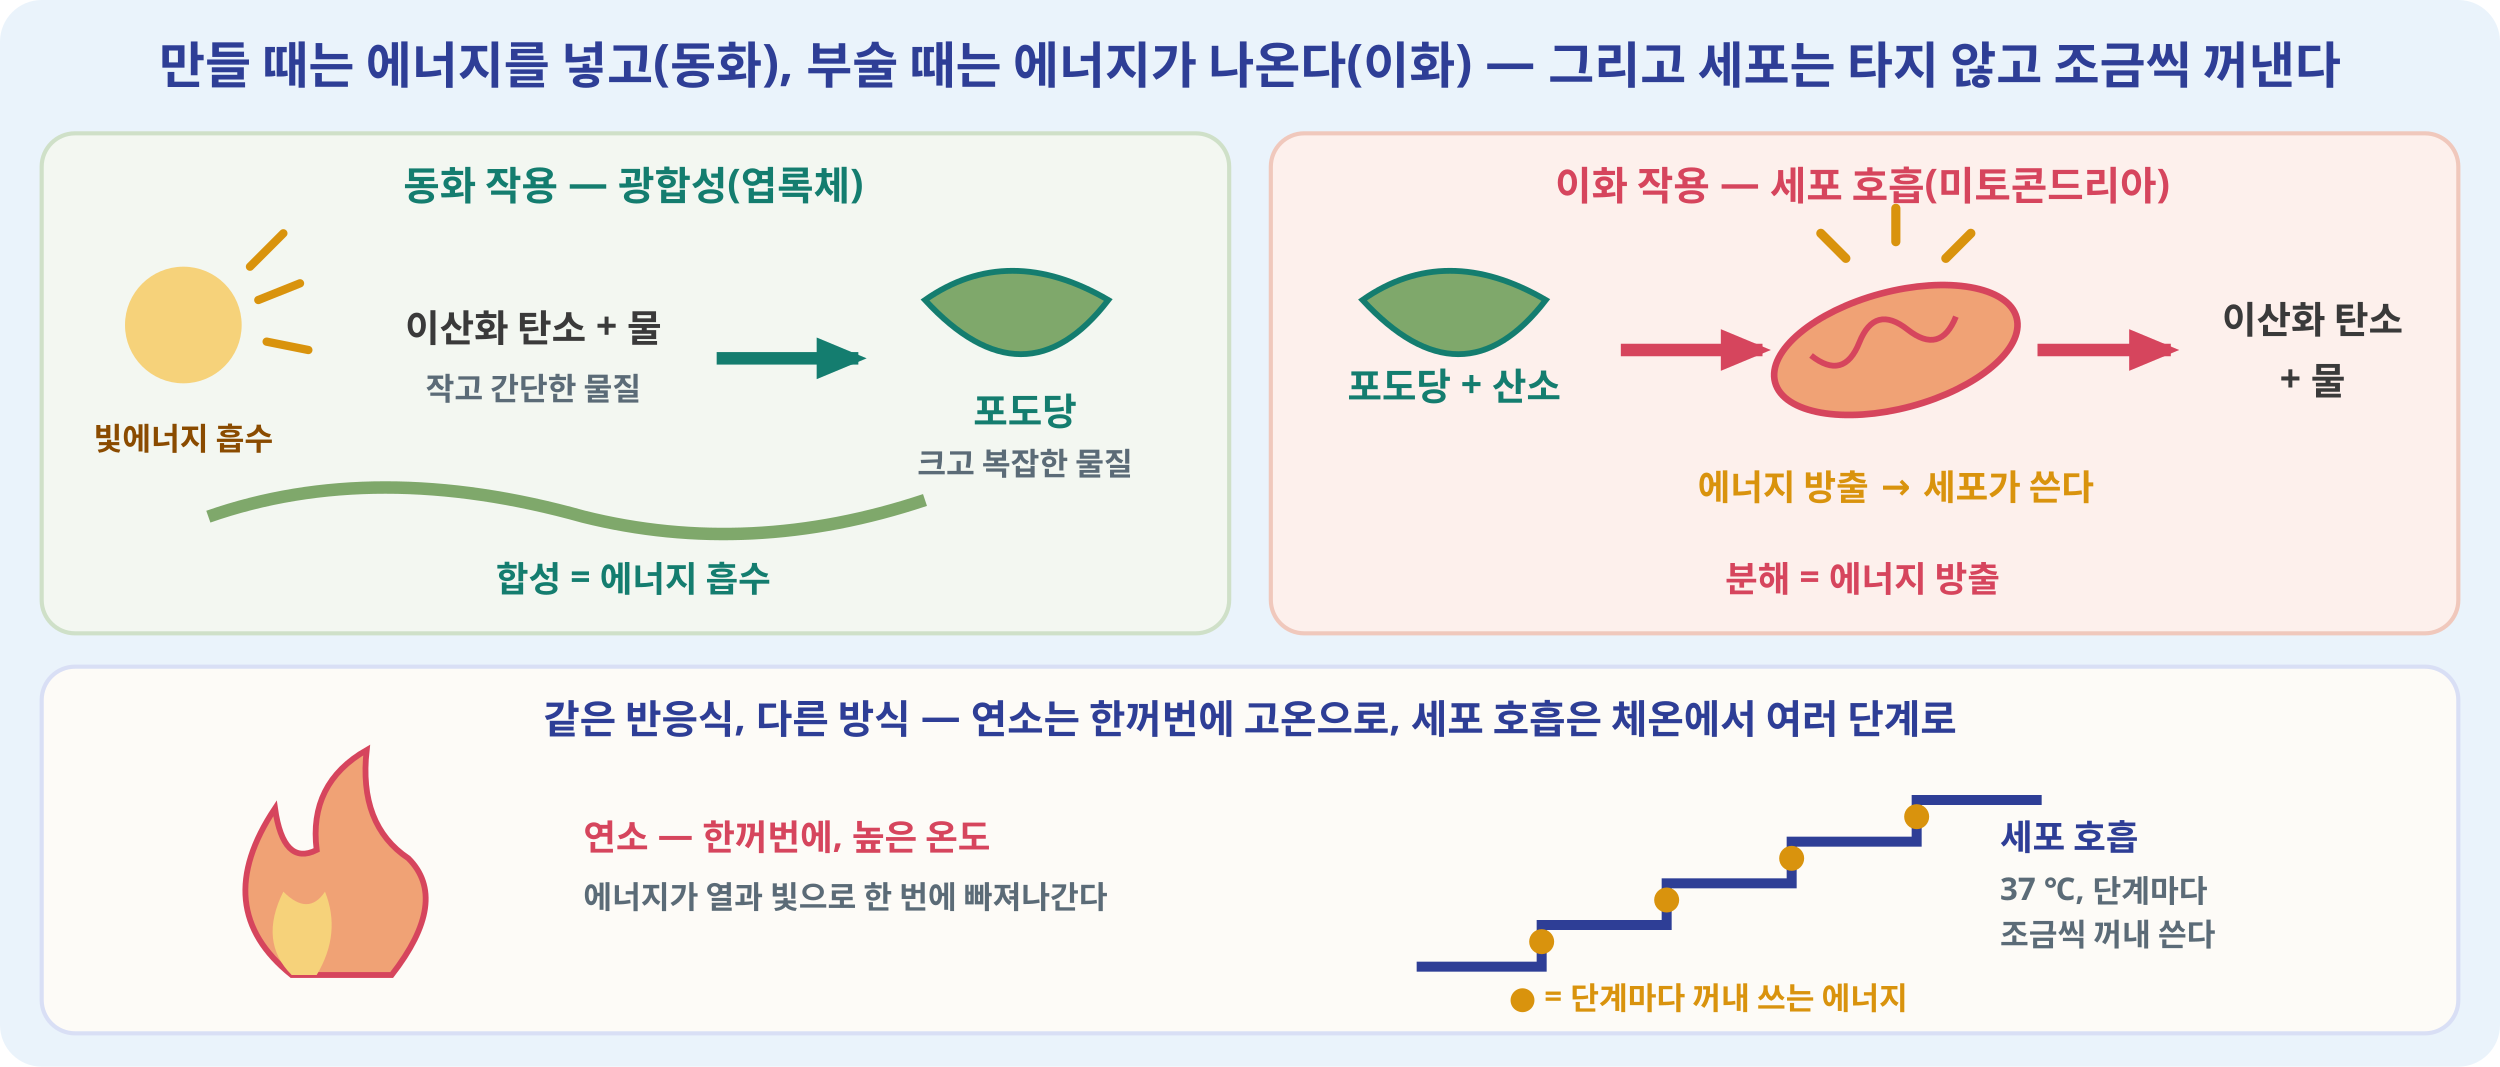
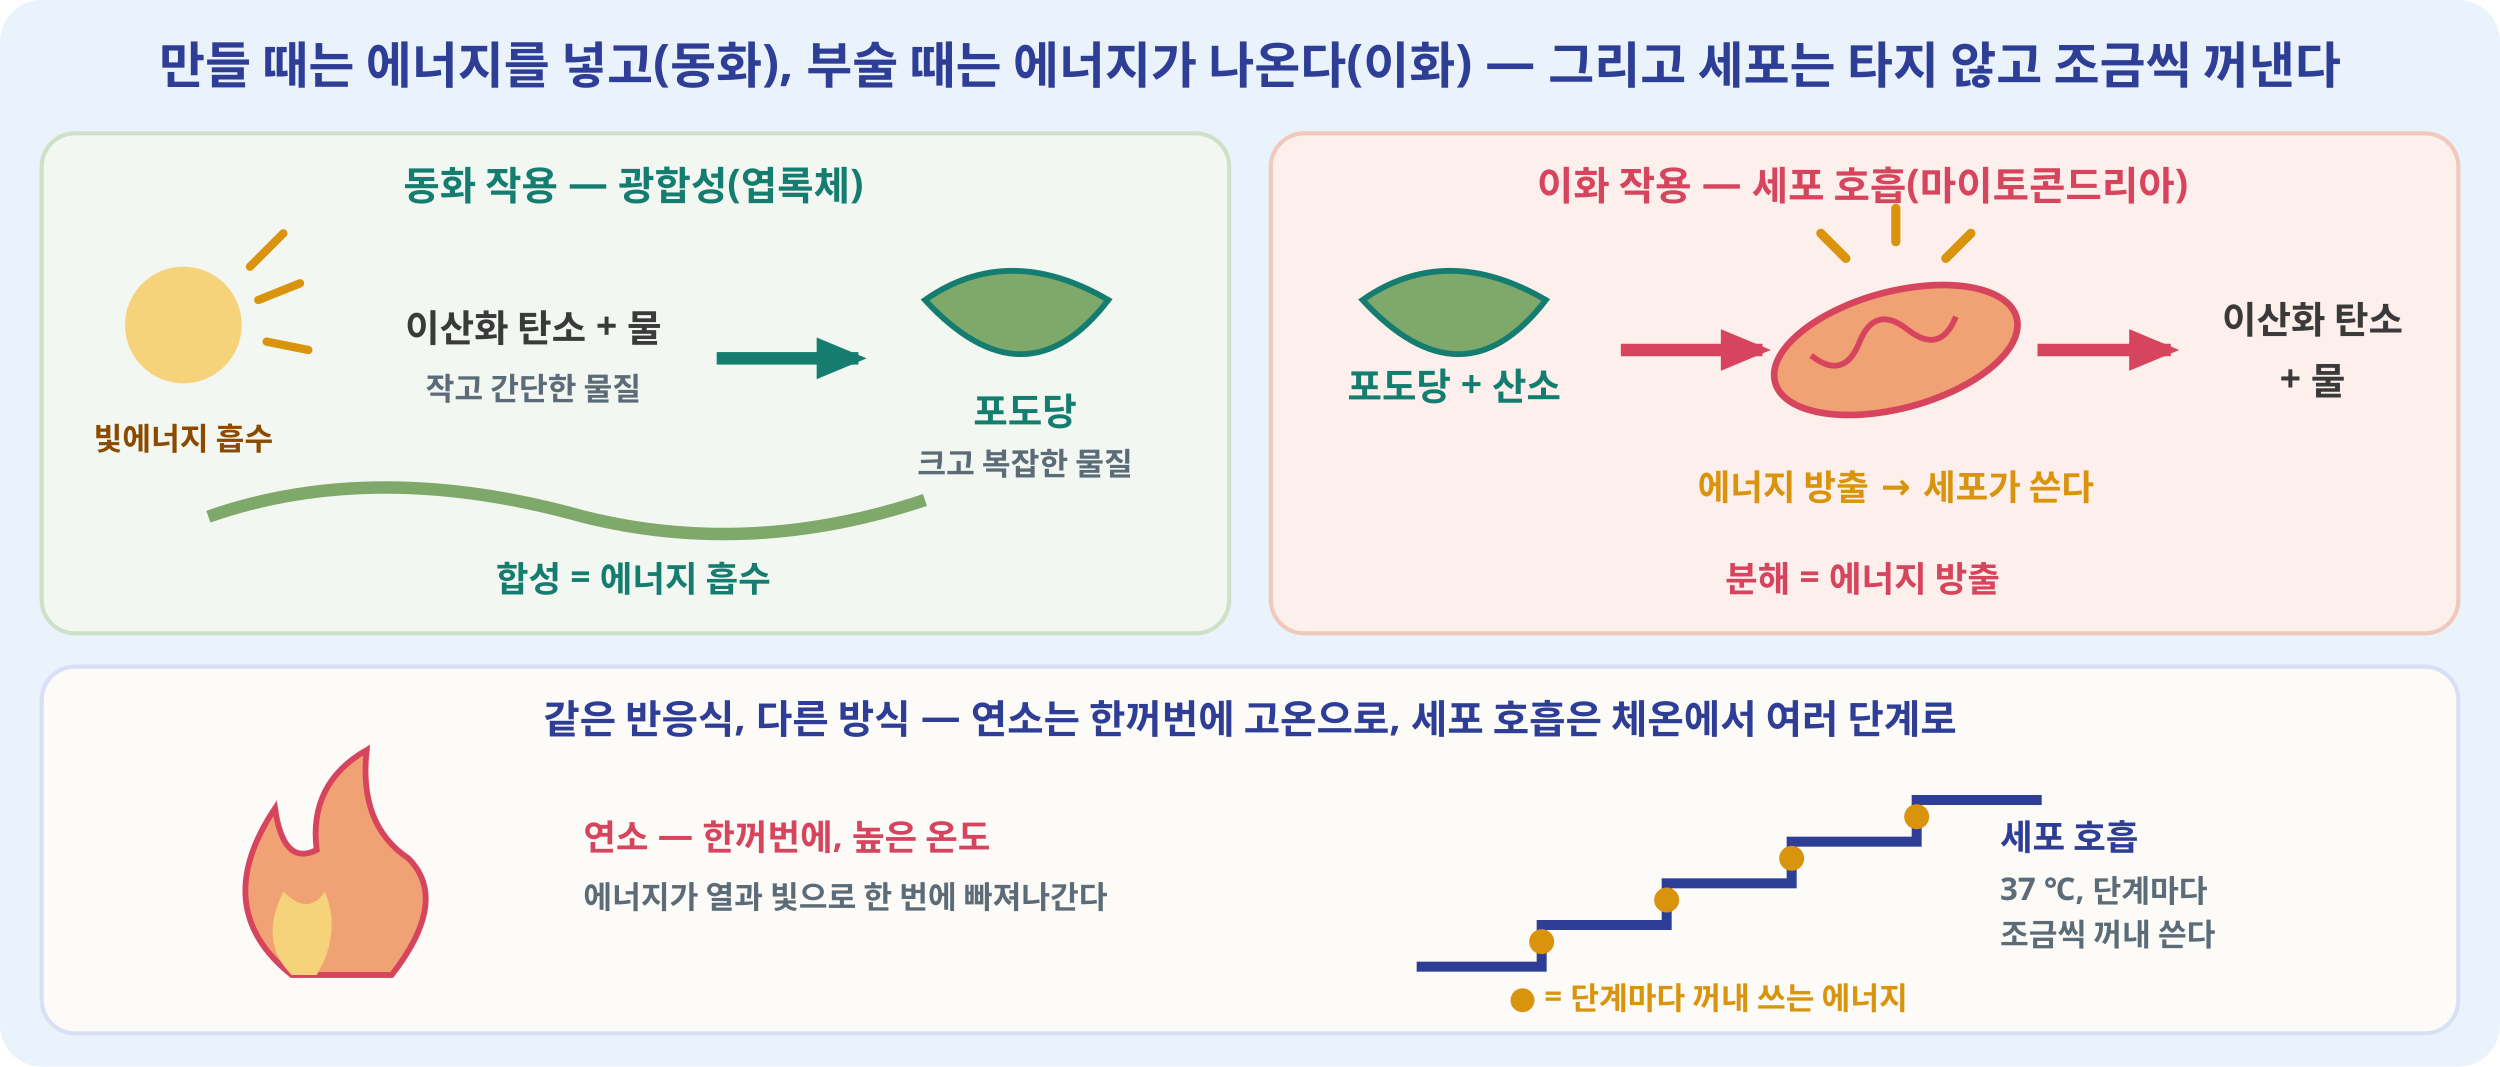
<svg width="600" height="256" viewBox="0 0 600 256" font-family="PC Sans">
  <defs>
    <marker id="arrBr-1305-02" markerUnits="userSpaceOnUse" markerWidth="12" markerHeight="10" refX="10" refY="5" orient="auto">
      <path d="M0,0 L12,5 L0,10 Z" fill="#D6455D" />
    </marker>
    <marker id="arrG-1305-02" markerUnits="userSpaceOnUse" markerWidth="12" markerHeight="10" refX="10" refY="5" orient="auto">
      <path d="M0,0 L12,5 L0,10 Z" fill="#147D6F" />
    </marker>
  </defs>
  <rect width="600" height="256" rx="10" fill="#EAF3FB" />
  <text x="300" y="20" text-anchor="middle" font-size="12" font-weight="900" fill="#2E3E96">만들 때는 에너지를 넣고(동화), 부술 때는 에너지가 나온다(이화) — 그리고 세포는 타지 않고 조금씩 꺼낸다</text>
  <g transform="translate(10,32)">
    <rect width="285" height="120" rx="8" fill="#F3F7F1" stroke="#CFE0C8" />
    <text x="142" y="16" text-anchor="middle" font-size="9.5" font-weight="900" fill="#147D6F">동화 작용 — 광합성(엽록체)</text>
    <circle cx="34" cy="46" r="14" fill="#F6D27A" />
    <g stroke="#D9930D" stroke-width="2" stroke-linecap="round">
      <path d="M52,40 l10,-4 M54,50 l10,2 M50,32 l8,-8" />
    </g>
    <text x="34" y="76" text-anchor="middle" font-size="7.5" font-weight="800" fill="#8A4B00">빛에너지 흡수</text>
    <text x="118" y="50" text-anchor="middle" font-size="9" font-weight="800" fill="#3A3A3A">이산화 탄소 + 물</text>
    <text x="118" y="64" text-anchor="middle" font-size="7.5" font-weight="700" fill="#5B6B77">작고 간단한 물질</text>
    <path d="M162,54 H196" stroke="#147D6F" stroke-width="3" fill="none" marker-end="url(#arrG-1305-02)" />
    <path d="M40,92 q40,-14 90,0 q40,10 82,-4" stroke="#7FA86B" stroke-width="3" fill="none" />
    <path d="M212,40 q20,-14 44,0 q-20,26 -44,0 z" fill="#7FA86B" stroke="#147D6F" stroke-width="1.4" />
    <text x="236" y="70" text-anchor="middle" font-size="9" font-weight="900" fill="#147D6F">포도당</text>
    <text x="236" y="82" text-anchor="middle" font-size="7.5" font-weight="700" fill="#5B6B77">크고 복잡한 물질</text>
    <text x="142" y="110" text-anchor="middle" font-size="8.5" font-weight="900" fill="#147D6F">합성 = 에너지 흡수</text>
  </g>
  <g transform="translate(305,32)">
    <rect width="285" height="120" rx="8" fill="#FDF0EC" stroke="#F0C8BC" />
-     <text x="142" y="16" text-anchor="middle" font-size="9.5" font-weight="900" fill="#D6455D">이화 작용 — 세포 호흡(미토콘드리아)</text>
+     <text x="142" y="16" text-anchor="middle" font-size="9.5" font-weight="900" fill="#D6455D">이화 작용 — 세포 호흡(마이토콘드리아)</text>
    <path d="M22,40 q20,-14 44,0 q-20,26 -44,0 z" fill="#7FA86B" stroke="#147D6F" stroke-width="1.4" />
    <text x="44" y="64" text-anchor="middle" font-size="9" font-weight="900" fill="#147D6F">포도당 + 산소</text>
    <path d="M84,52 H118" stroke="#D6455D" stroke-width="3" fill="none" marker-end="url(#arrBr-1305-02)" />
    <g transform="translate(150,52) rotate(-15)">
      <ellipse rx="30" ry="14" fill="#F0A275" stroke="#D6455D" stroke-width="1.6" />
      <path d="M-20,-4 q6,8 12,0 q6,-8 12,0 q6,8 12,0" stroke="#D6455D" stroke-width="1.4" fill="none" />
    </g>
    <path d="M184,52 H216" stroke="#D6455D" stroke-width="3" fill="none" marker-end="url(#arrBr-1305-02)" />
    <text x="250" y="48" text-anchor="middle" font-size="9" font-weight="800" fill="#3A3A3A">이산화 탄소</text>
    <text x="250" y="62" text-anchor="middle" font-size="9" font-weight="800" fill="#3A3A3A">+ 물</text>
    <g stroke="#D9930D" stroke-width="2.2" stroke-linecap="round">
      <path d="M150,26 l0,-8 M138,30 l-6,-6 M162,30 l6,-6" />
    </g>
    <text x="150" y="88" text-anchor="middle" font-size="8.5" font-weight="900" fill="#D9930D">에너지 방출 → 세포가 쓴다</text>
    <text x="142" y="110" text-anchor="middle" font-size="8.5" font-weight="900" fill="#D6455D">분해 = 에너지 방출</text>
  </g>
  <g transform="translate(10,160)">
    <rect width="580" height="88" rx="8" fill="#FDFBF7" stroke="#D9DFF5" />
    <text x="290" y="16" text-anchor="middle" font-size="9.5" font-weight="900" fill="#2E3E96">같은 반응식, 다른 방식 — 연소는 한꺼번에 고온으로, 세포 호흡은 체온에서 여러 단계로</text>
    <path d="M60,74 q-20,-16 -4,-40 q2,14 10,10 q-2,-16 12,-24 q-2,18 10,26 q10,10 -4,28 z" fill="#F0A275" stroke="#D6455D" stroke-width="1.4" />
    <path d="M60,74 q-8,-8 -2,-20 q6,6 10,0 q4,10 -2,20 z" fill="#F6D27A" />
    <text x="130" y="44" font-size="8.5" font-weight="900" fill="#D6455D">연소 — 한꺼번에, 높은 온도</text>
    <text x="130" y="58" font-size="7.5" font-weight="700" fill="#5B6B77">에너지가 열과 빛으로 한 번에 빠져나간다</text>
    <g transform="translate(330,30)">
      <path d="M0,42 h30 v-10 h30 v-10 h30 v-10 h30 v-10 h30" stroke="#2E3E96" stroke-width="2.4" fill="none" />
      <g fill="#D9930D">
        <circle cx="30" cy="36" r="3" />
        <circle cx="60" cy="26" r="3" />
        <circle cx="90" cy="16" r="3" />
        <circle cx="120" cy="6" r="3" />
      </g>
    </g>
    <text x="470" y="44" font-size="8.5" font-weight="900" fill="#2E3E96">세포 호흡</text>
    <text x="470" y="56" font-size="7.5" font-weight="700" fill="#5B6B77">37 ℃, 단계마다</text>
    <text x="470" y="67" font-size="7.5" font-weight="700" fill="#5B6B77">조금씩 꺼내 쓴다</text>
    <text x="400" y="82" text-anchor="middle" font-size="7.5" font-weight="800" fill="#D9930D">● = 단계마다 꺼내 쓰는 에너지</text>
  </g>
</svg>
